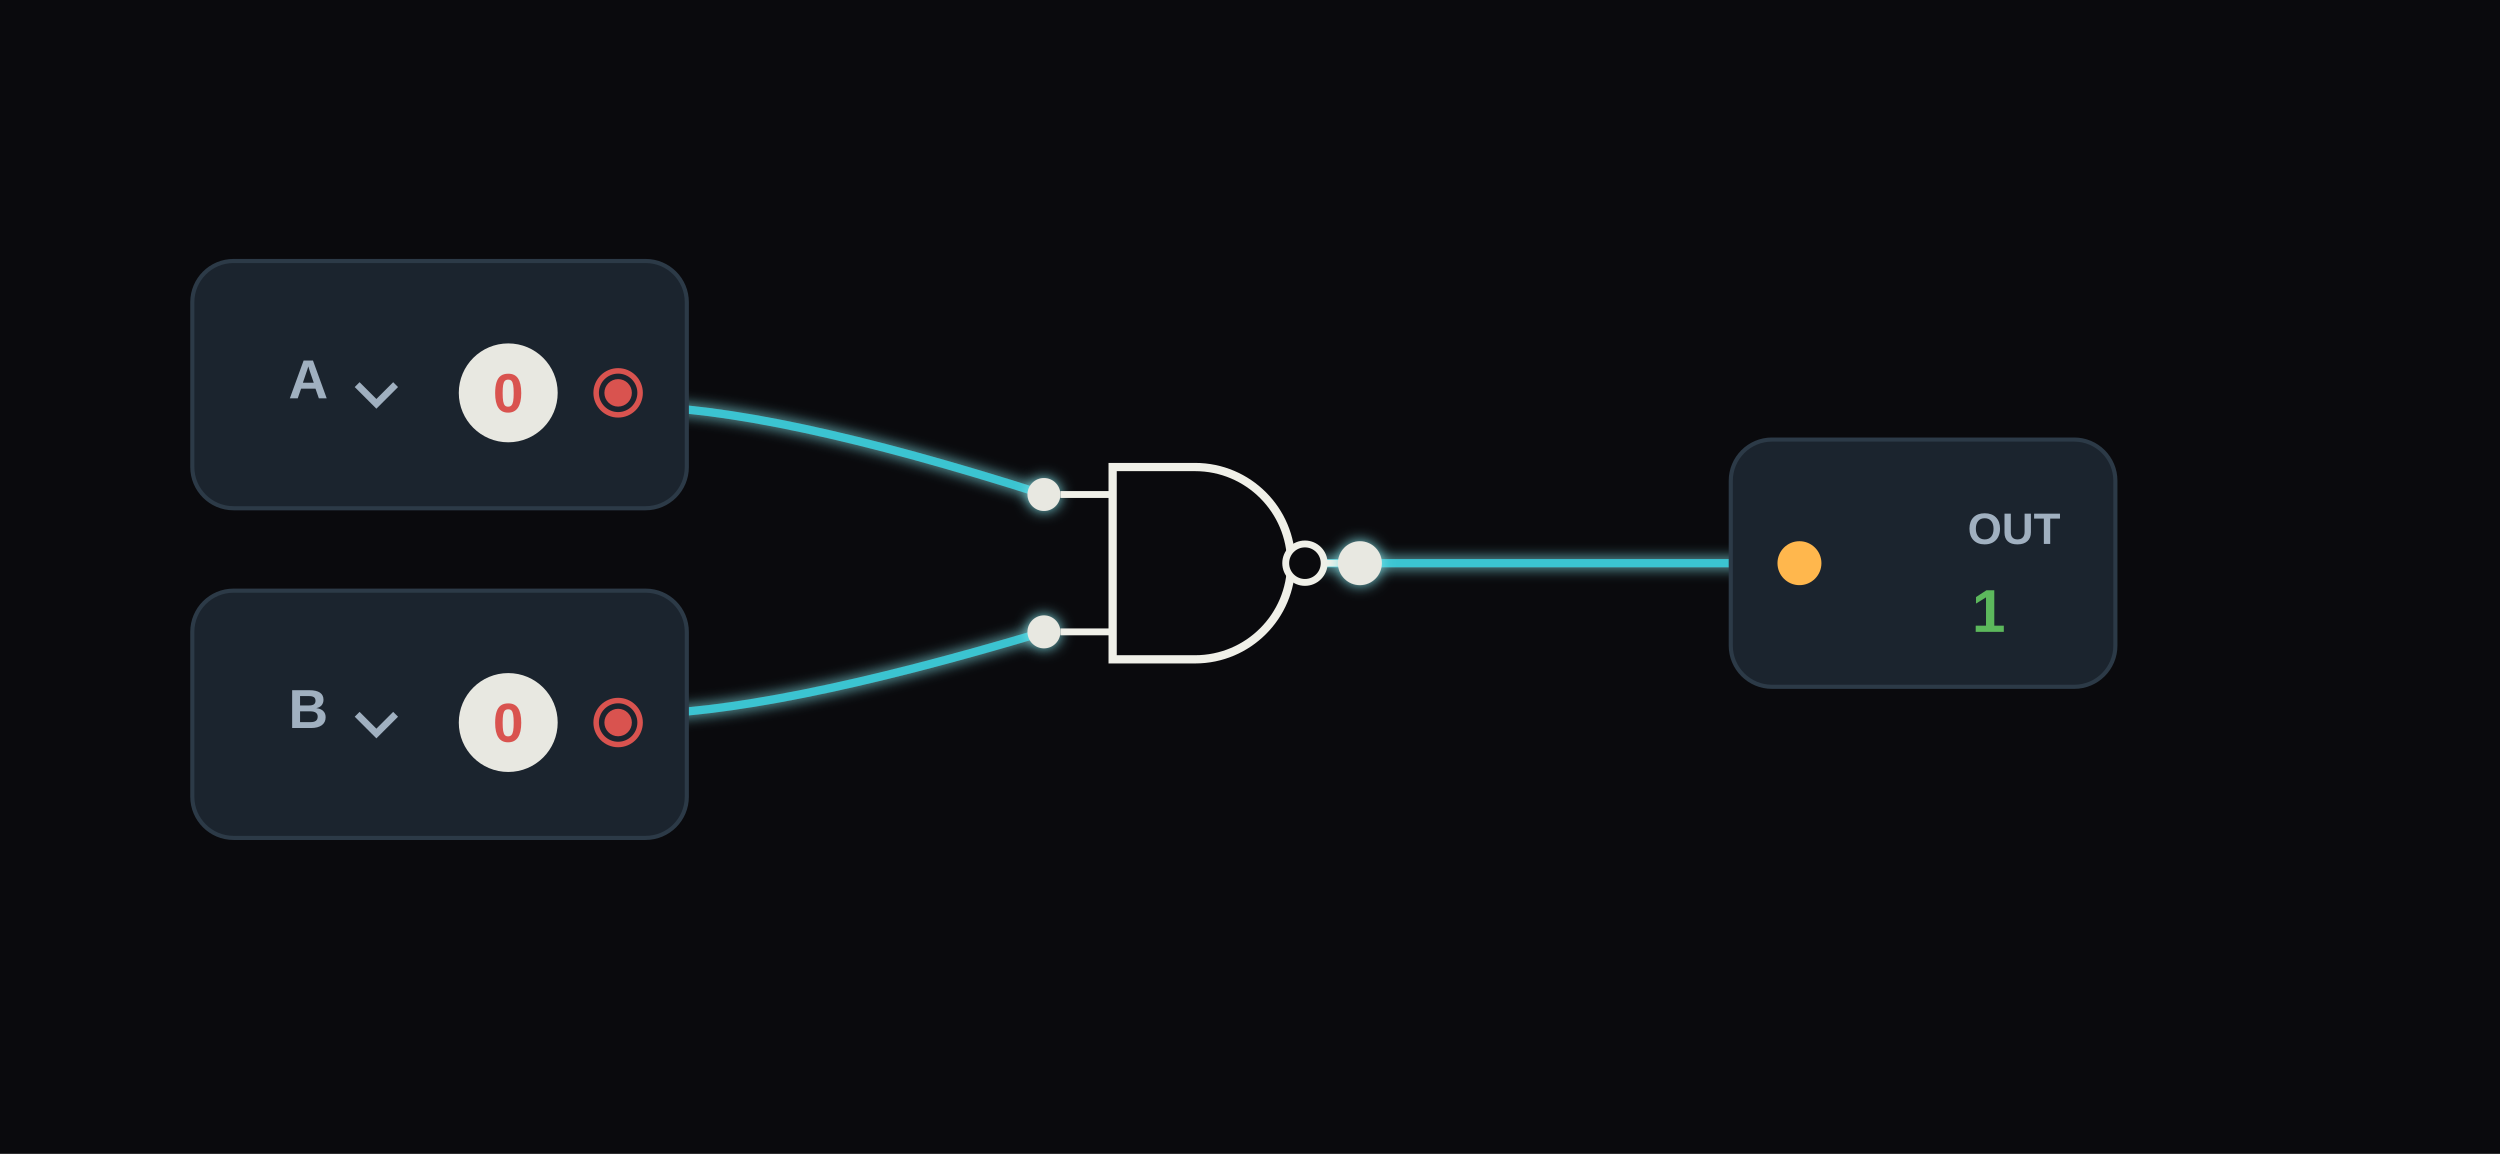
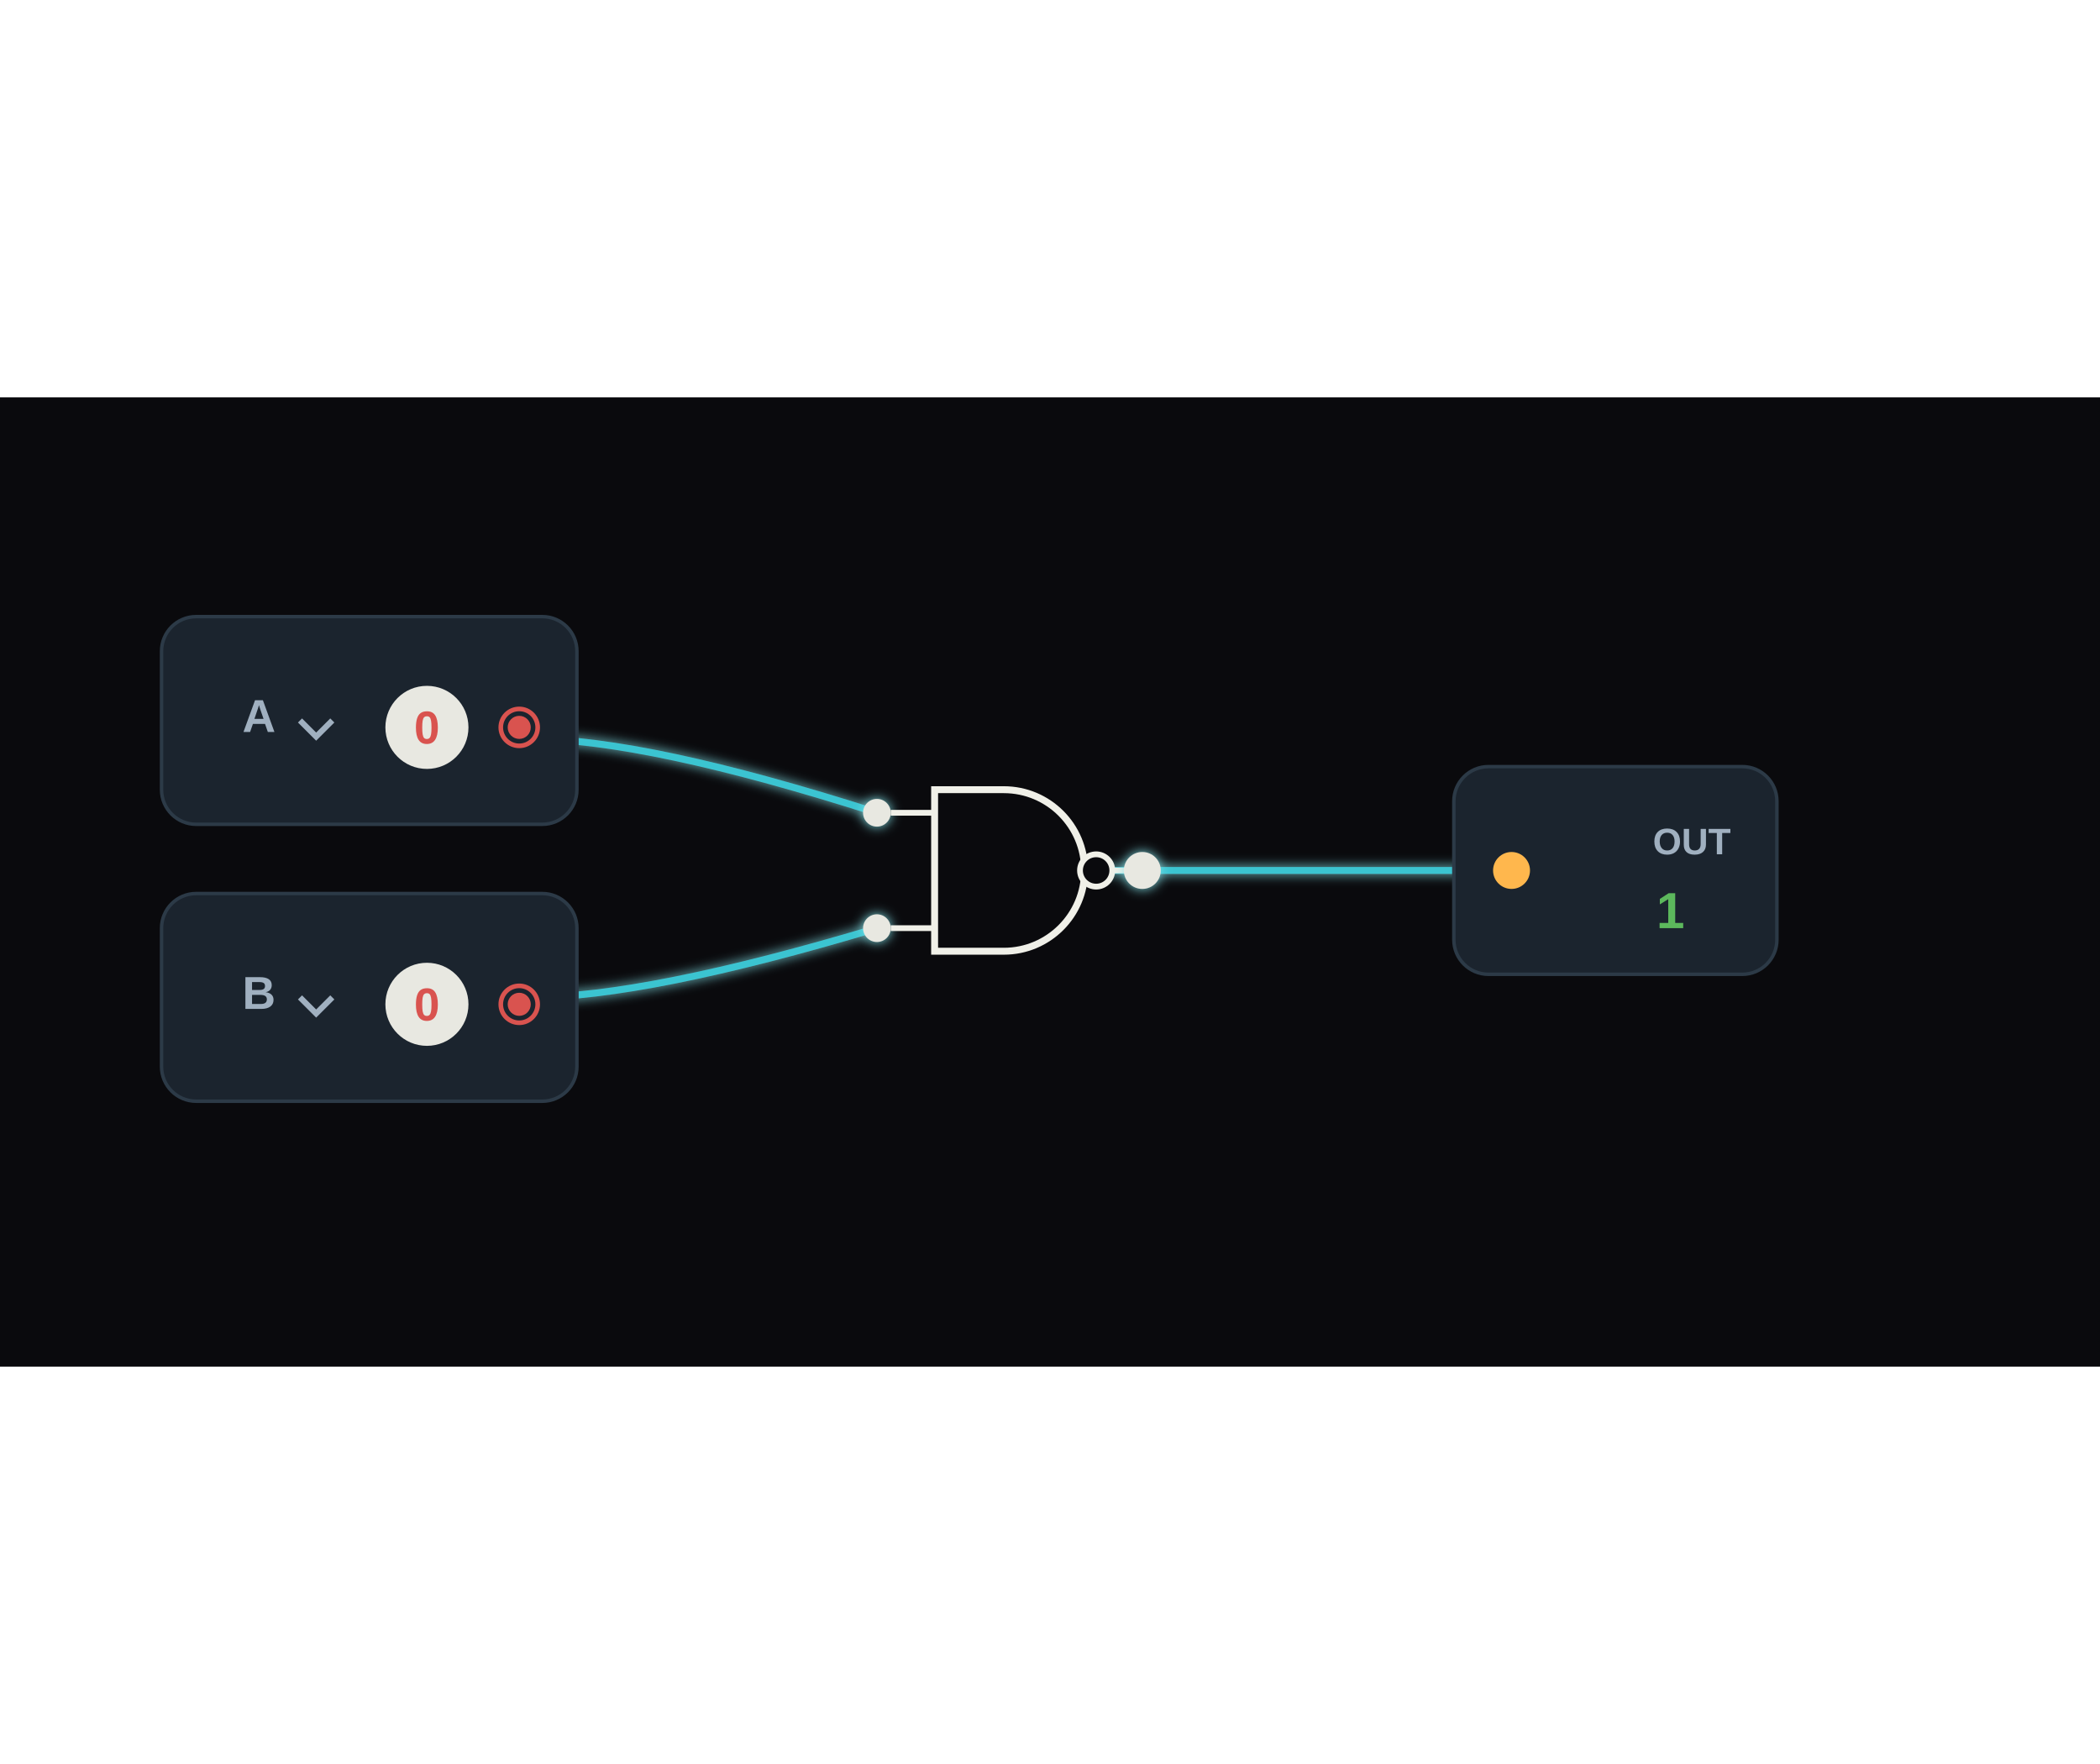
- <svg xmlns="http://www.w3.org/2000/svg" width="910" height="420" viewBox="0 0 910 420">
+ <svg xmlns="http://www.w3.org/2000/svg" width="500" height="420" viewBox="0 0 910 420">
  <defs>
    <filter id="glow" x="-50%" y="-50%" width="200%" height="200%">
      <feGaussianBlur in="SourceGraphic" stdDeviation="2.5" result="blur" />
      <feColorMatrix in="blur" mode="matrix" values="0 0 0 0 0.23 0 0 0 0 0.77 0 0 0 0 0.82 0 0 0 1 0" result="cyanGlow" />
      <feMerge>
        <feMergeNode in="cyanGlow" />
        <feMergeNode in="SourceGraphic" />
      </feMerge>
    </filter>
  </defs>
  <rect width="100%" height="100%" fill="#0a0a0d" />
  <g filter="url(#glow)">
    <path d="M 230 148 Q 280 148, 380 180" stroke="#3bc4d1" stroke-width="3" fill="none" />
    <path d="M 230 260 Q 280 260, 380 230" stroke="#3bc4d1" stroke-width="3" fill="none" />
    <path d="M 475 205 Q 520 205, 655 205" stroke="#3bc4d1" stroke-width="3" fill="none" />
  </g>
  <g transform="translate(70, 95)">
    <rect width="180" height="90" rx="15" ry="15" fill="#1b242e" stroke="#2c3a47" stroke-width="1.5" />
    <text x="35" y="50" font-family="Arial, sans-serif" font-size="20" fill="#a0b0c0" font-weight="bold">A</text>
    <path d="M 60 45 L 67 52 L 74 45" stroke="#a0b0c0" stroke-width="2.5" fill="none" />
    <circle cx="115" cy="48" r="18" fill="#e8e8e1" />
    <text x="115" y="55" font-family="Arial, sans-serif" font-size="20" fill="#d9534f" font-weight="bold" text-anchor="middle">0</text>
    <circle cx="155" cy="48" r="8" fill="#1b242e" stroke="#d9534f" stroke-width="2" />
    <circle cx="155" cy="48" r="5" fill="#d9534f" />
  </g>
  <g transform="translate(70, 215)">
    <rect width="180" height="90" rx="15" ry="15" fill="#1b242e" stroke="#2c3a47" stroke-width="1.5" />
    <text x="35" y="50" font-family="Arial, sans-serif" font-size="20" fill="#a0b0c0" font-weight="bold">B</text>
    <path d="M 60 45 L 67 52 L 74 45" stroke="#a0b0c0" stroke-width="2.5" fill="none" />
    <circle cx="115" cy="48" r="18" fill="#e8e8e1" />
    <text x="115" y="55" font-family="Arial, sans-serif" font-size="20" fill="#d9534f" font-weight="bold" text-anchor="middle">0</text>
    <circle cx="155" cy="48" r="8" fill="#1b242e" stroke="#d9534f" stroke-width="2" />
    <circle cx="155" cy="48" r="5" fill="#d9534f" />
  </g>
  <g transform="translate(380, 155)">
    <circle cx="0" cy="25" r="6" fill="#e8e8e1" filter="url(#glow)" />
    <circle cx="0" cy="75" r="6" fill="#e8e8e1" filter="url(#glow)" />
    <line x1="6" y1="25" x2="25" y2="25" stroke="#f0f0e8" stroke-width="2.5" />
    <line x1="6" y1="75" x2="25" y2="75" stroke="#f0f0e8" stroke-width="2.5" />
    <path d="M 25 15 L 55 15 A 35 35 0 0 1 55 85 L 25 85 Z" stroke="#f0f0e8" stroke-width="3" fill="none" />
    <circle cx="95" cy="50" r="7" stroke="#f0f0e8" stroke-width="2.5" fill="#0a0a0d" />
    <line x1="102" y1="50" x2="115" y2="50" stroke="#f0f0e8" stroke-width="2.5" />
    <circle cx="115" cy="50" r="8" fill="#e8e8e1" filter="url(#glow)" />
  </g>
  <g transform="translate(630, 160)">
    <rect width="140" height="90" rx="15" ry="15" fill="#1b242e" stroke="#2c3a47" stroke-width="1.5" />
    <circle cx="25" cy="45" r="8" fill="#ffb74d" />
    <text x="120" y="38" font-family="Arial, sans-serif" font-size="16" fill="#a0b0c0" font-weight="bold" text-anchor="end">OUT</text>
    <text x="100" y="70" font-family="Arial, sans-serif" font-size="22" fill="#5cb85c" font-weight="bold" text-anchor="end">1</text>
  </g>
</svg>
